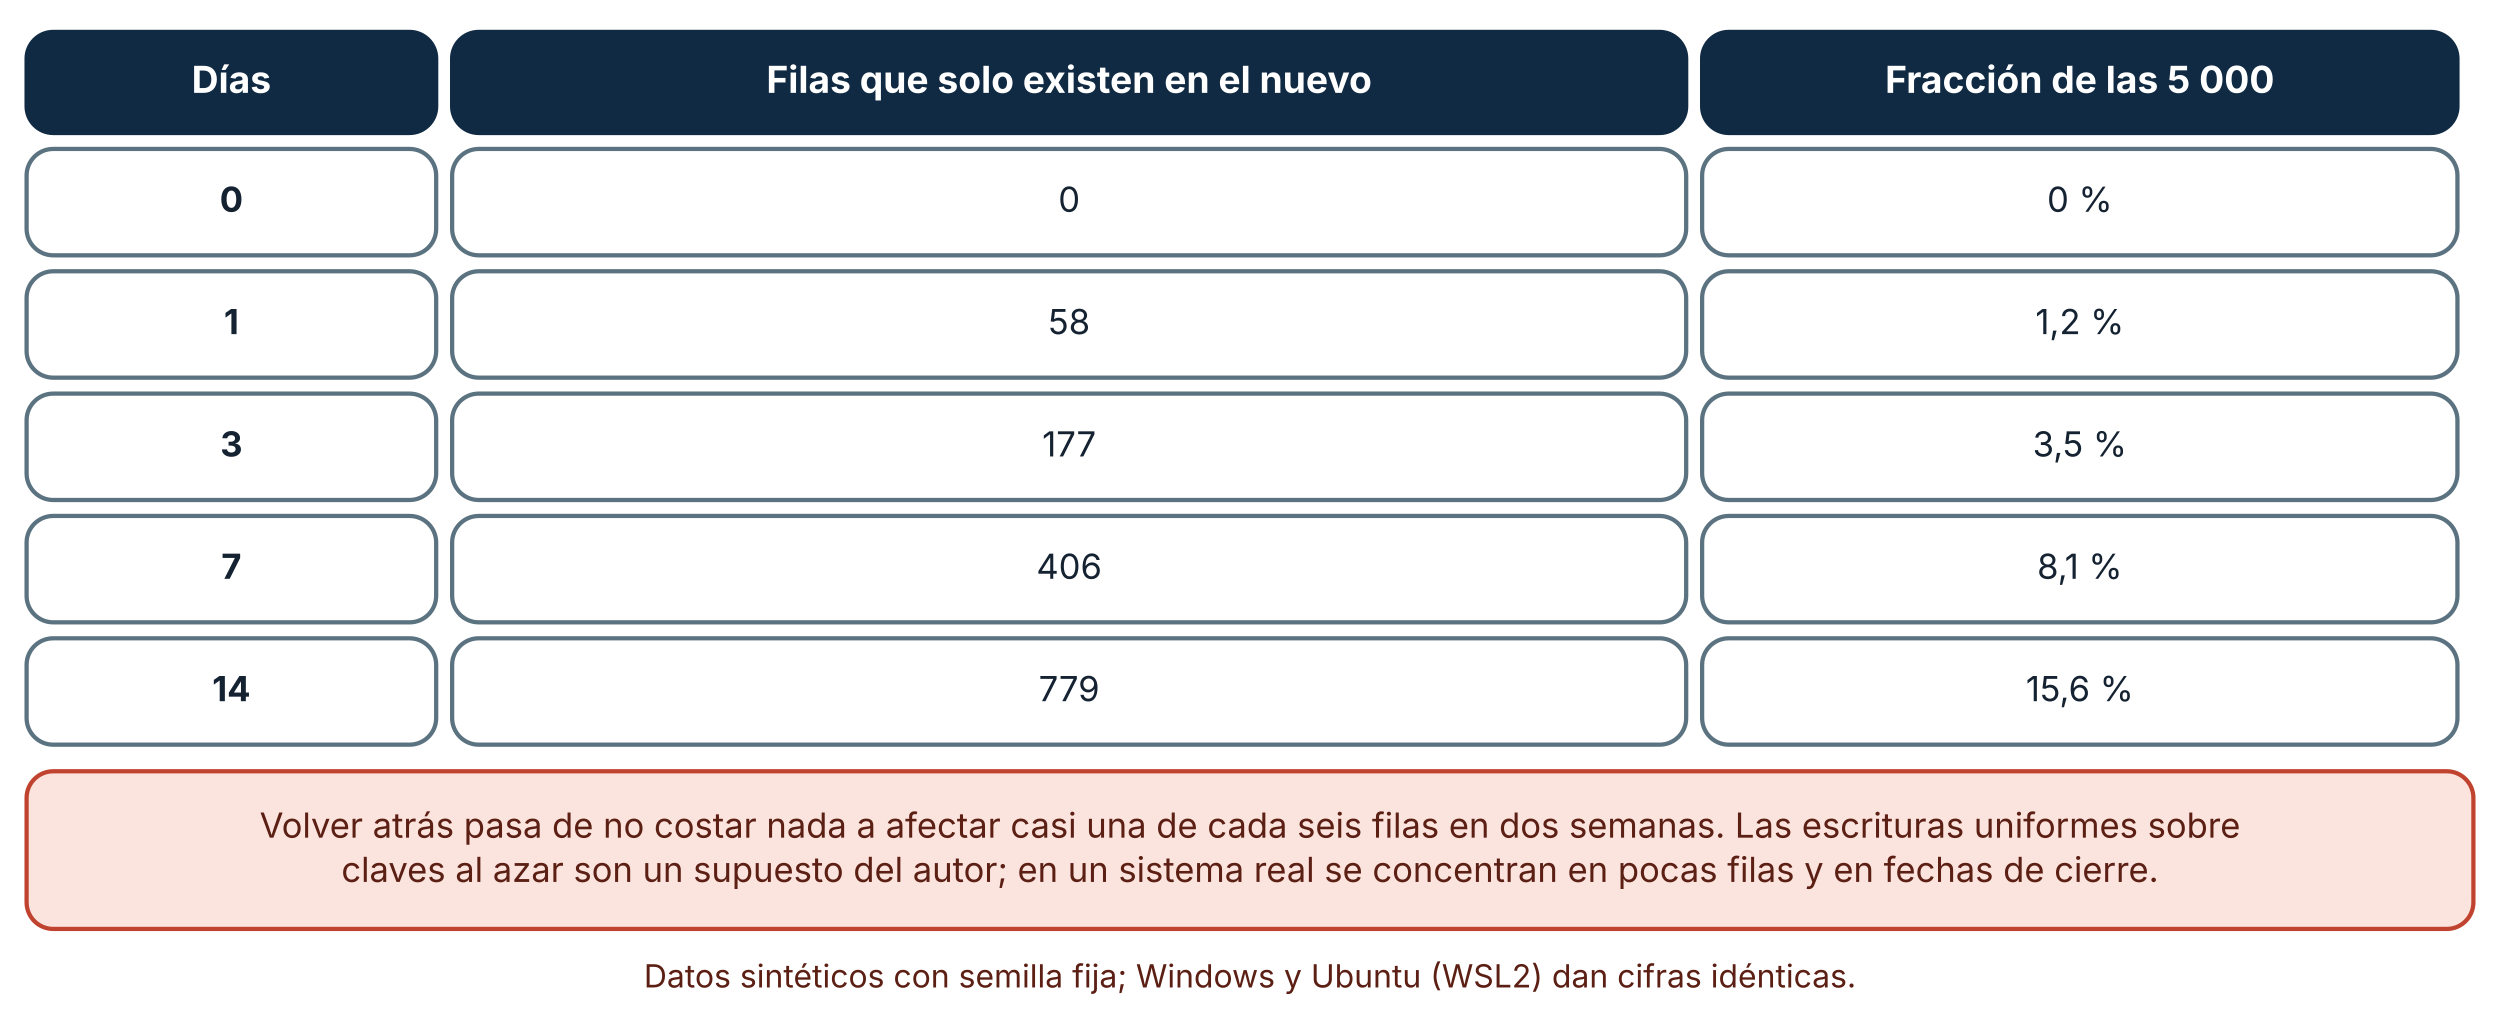
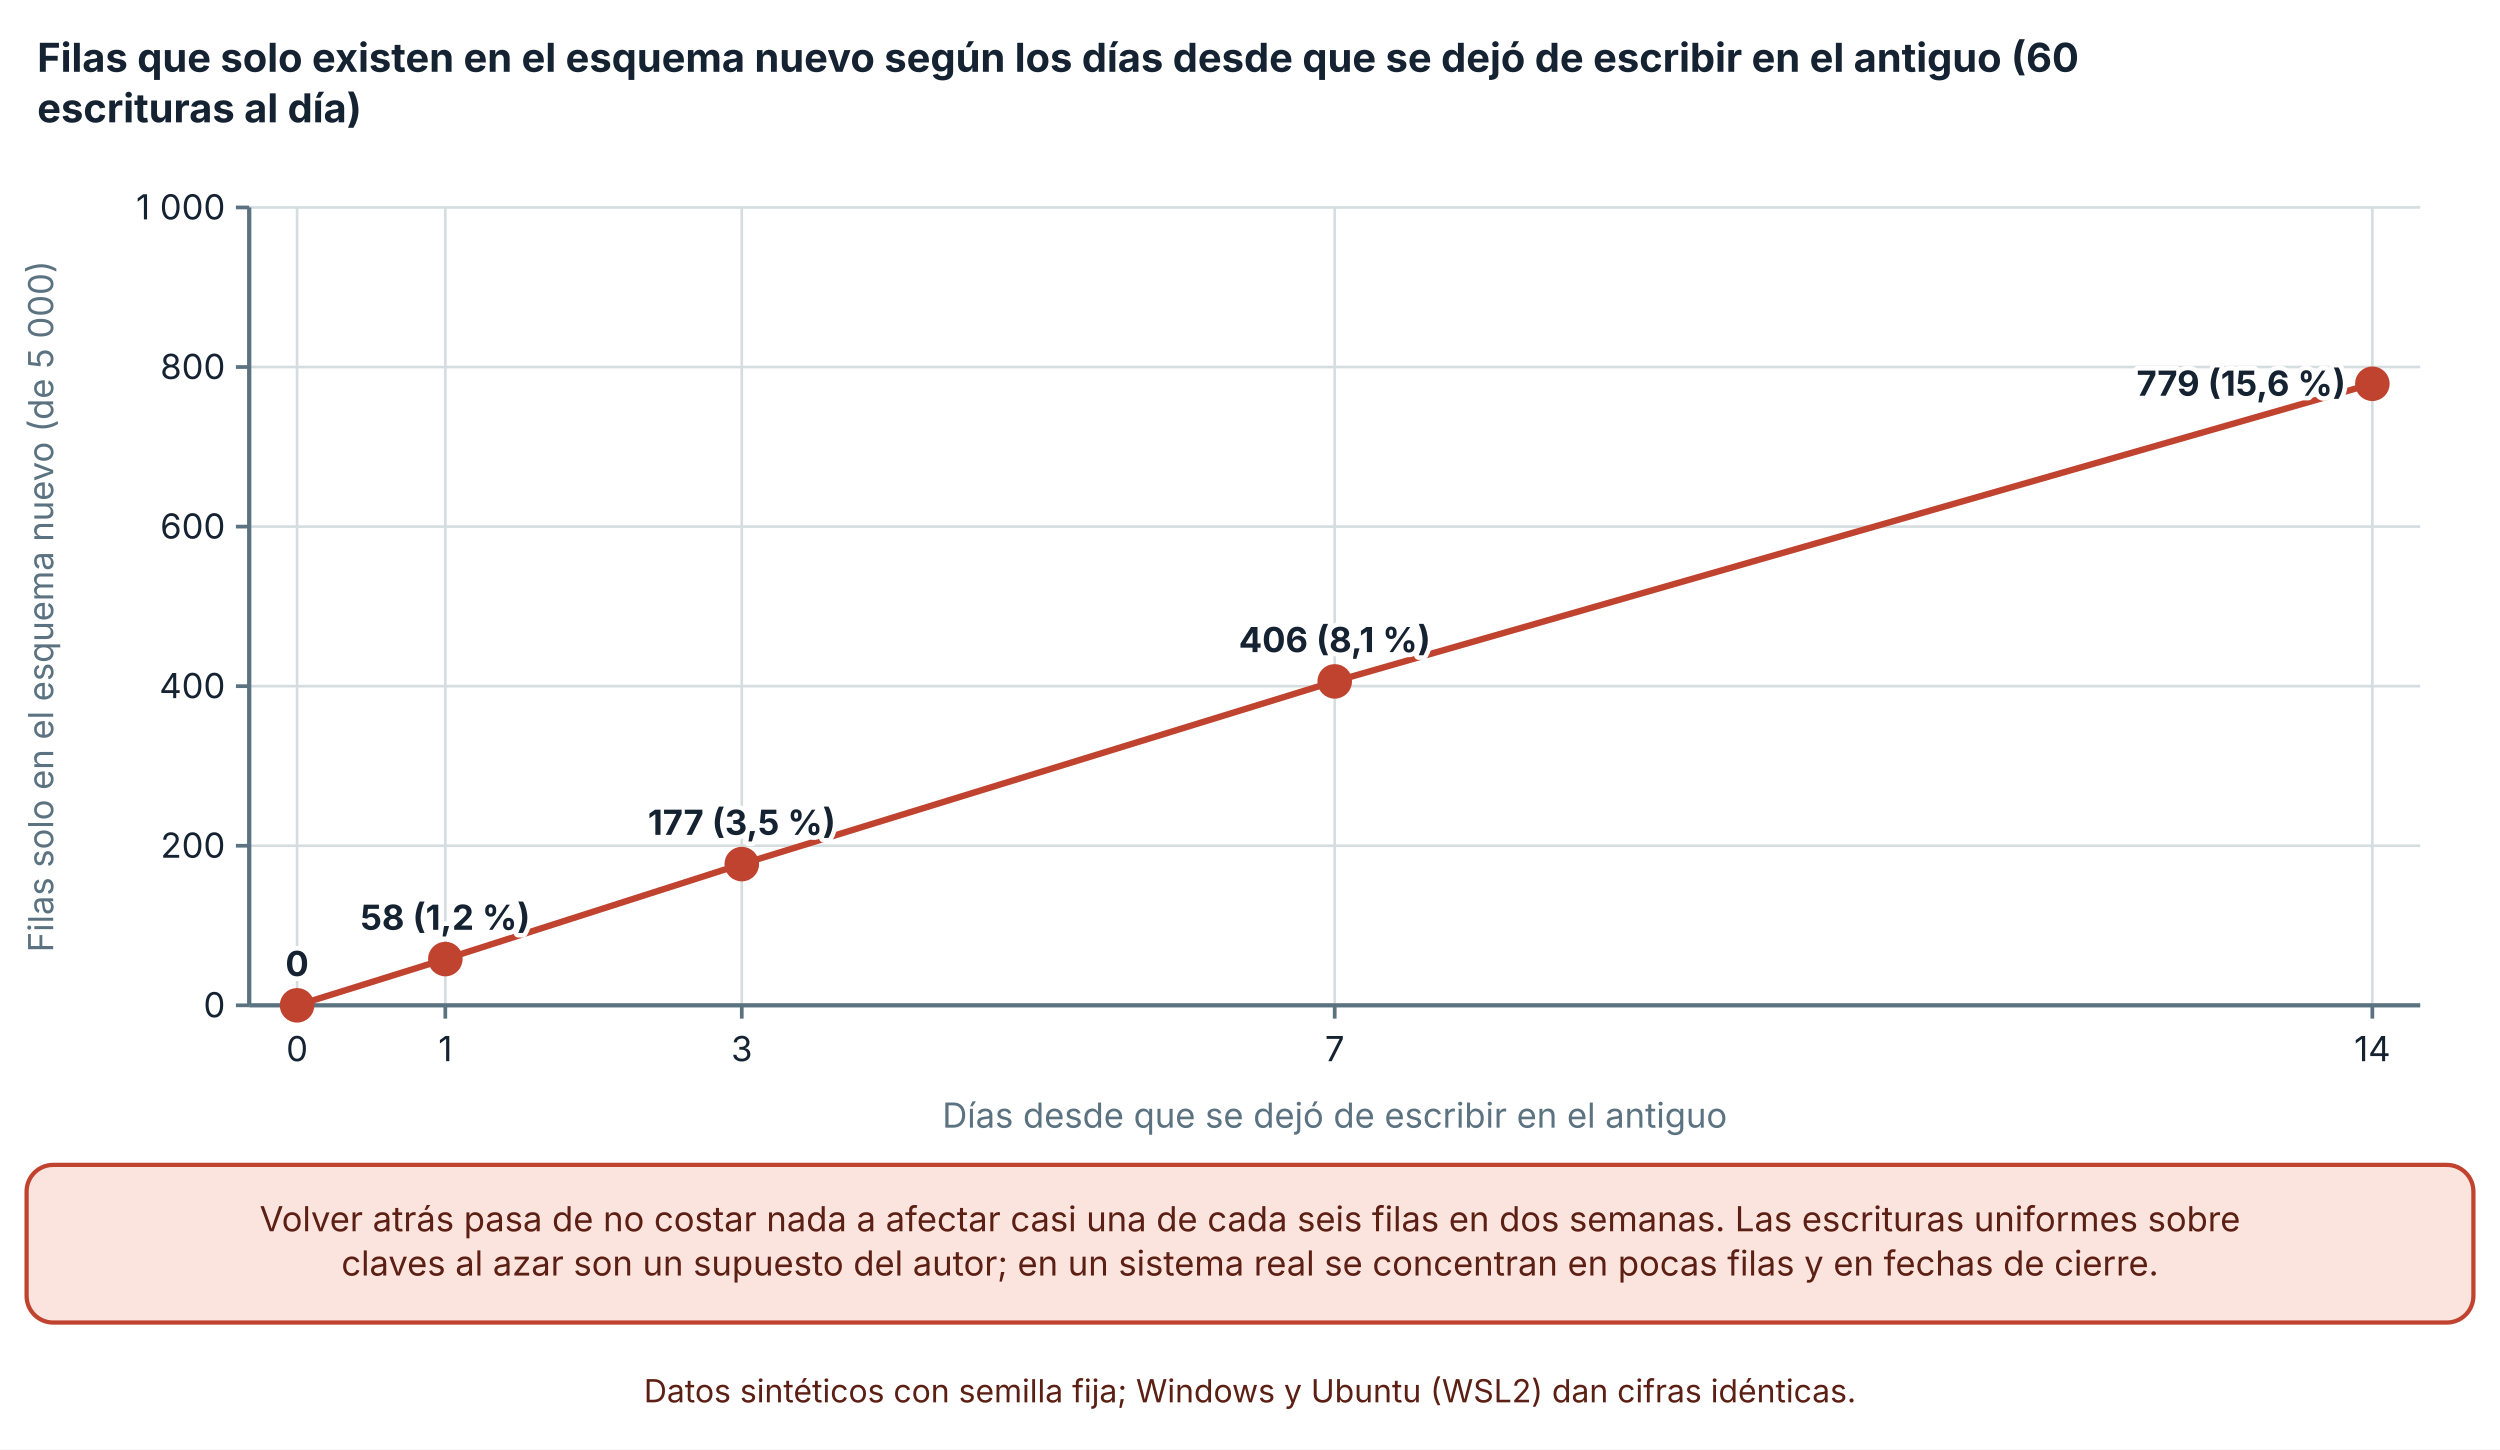
- <svg xmlns="http://www.w3.org/2000/svg" viewBox="0 0 940 385" width="940" height="385" role="img" aria-labelledby="t d" font-family="Inter, 'Segoe UI', system-ui, -apple-system, sans-serif">
+ <svg xmlns="http://www.w3.org/2000/svg" viewBox="0 0 940 545" width="940" height="545" role="img" aria-labelledby="t d" font-family="Inter, 'Segoe UI', system-ui, -apple-system, sans-serif">
  <defs>
    <marker id="arrow" viewBox="0 0 10 10" refX="9" refY="5" markerWidth="8" markerHeight="8" orient="auto-start-reverse">
      <path d="M0,0 L10,5 L0,10 z" fill="#32505f" />
    </marker>
    <marker id="arrow-coral" viewBox="0 0 10 10" refX="9" refY="5" markerWidth="8" markerHeight="8" orient="auto-start-reverse">
      <path d="M0,0 L10,5 L0,10 z" fill="#c0432f" />
    </marker>
  </defs>
-   <rect width="940" height="385" fill="#ffffff" />
-   <rect x="10" y="12" width="154" height="38" rx="10" fill="#102a43" stroke="#102a43" stroke-width="1.6" />
-   <text x="87" y="34.92" font-size="14" text-anchor="middle" font-weight="700" fill="#ffffff">
-     <tspan x="87" dy="0">Días</tspan>
+   <rect width="940" height="545" fill="#ffffff" />
+   <text x="14" y="27" font-size="15" text-anchor="start" font-weight="700" fill="#142231">
+     <tspan x="14" dy="0">Filas que solo existen en el esquema nuevo según los días desde que se dejó de escribir en el antiguo (60</tspan>
  </text>
-   <rect x="170" y="12" width="464" height="38" rx="10" fill="#102a43" stroke="#102a43" stroke-width="1.6" />
-   <text x="402" y="34.92" font-size="14" text-anchor="middle" font-weight="700" fill="#ffffff">
-     <tspan x="402" dy="0">Filas que solo existen en el nuevo</tspan>
+   <text x="14" y="46" font-size="15" text-anchor="start" font-weight="700" fill="#142231">
+     <tspan x="14" dy="0">escrituras al día)</tspan>
  </text>
-   <rect x="640" y="12" width="284" height="38" rx="10" fill="#102a43" stroke="#102a43" stroke-width="1.6" />
-   <text x="782" y="34.92" font-size="14" text-anchor="middle" font-weight="700" fill="#ffffff">
-     <tspan x="782" dy="0">Fracción de las 5 000</tspan>
+   <line x1="93.7" y1="378" x2="910" y2="378" stroke="#d5dde1" stroke-width="1" />
+   <line x1="88.7" y1="378" x2="93.7" y2="378" stroke="#5b7280" stroke-width="1.4" />
+   <text x="84.7" y="382.5" font-size="13" text-anchor="end" font-weight="400" fill="#142231">
+     <tspan x="84.7" dy="0">0</tspan>
  </text>
-   <rect x="10" y="56" width="154" height="40" rx="10" fill="#ffffff" stroke="#5b7280" stroke-width="1.6" />
-   <text x="87" y="79.64" font-size="13" text-anchor="middle" font-weight="700" fill="#142231">
-     <tspan x="87" dy="0">0</tspan>
+   <line x1="93.7" y1="318" x2="910" y2="318" stroke="#d5dde1" stroke-width="1" />
+   <line x1="88.7" y1="318" x2="93.7" y2="318" stroke="#5b7280" stroke-width="1.4" />
+   <text x="84.7" y="322.5" font-size="13" text-anchor="end" font-weight="400" fill="#142231">
+     <tspan x="84.7" dy="0">200</tspan>
  </text>
-   <rect x="170" y="56" width="464" height="40" rx="10" fill="#ffffff" stroke="#5b7280" stroke-width="1.6" />
-   <text x="402" y="79.64" font-size="13" text-anchor="middle" font-weight="400" fill="#142231">
-     <tspan x="402" dy="0">0</tspan>
+   <line x1="93.7" y1="258" x2="910" y2="258" stroke="#d5dde1" stroke-width="1" />
+   <line x1="88.7" y1="258" x2="93.7" y2="258" stroke="#5b7280" stroke-width="1.4" />
+   <text x="84.7" y="262.5" font-size="13" text-anchor="end" font-weight="400" fill="#142231">
+     <tspan x="84.7" dy="0">400</tspan>
  </text>
-   <rect x="640" y="56" width="284" height="40" rx="10" fill="#ffffff" stroke="#5b7280" stroke-width="1.6" />
-   <text x="782" y="79.64" font-size="13" text-anchor="middle" font-weight="400" fill="#142231">
-     <tspan x="782" dy="0">0 %</tspan>
+   <line x1="93.7" y1="198" x2="910" y2="198" stroke="#d5dde1" stroke-width="1" />
+   <line x1="88.7" y1="198" x2="93.7" y2="198" stroke="#5b7280" stroke-width="1.4" />
+   <text x="84.7" y="202.5" font-size="13" text-anchor="end" font-weight="400" fill="#142231">
+     <tspan x="84.7" dy="0">600</tspan>
  </text>
-   <rect x="10" y="102" width="154" height="40" rx="10" fill="#ffffff" stroke="#5b7280" stroke-width="1.6" />
-   <text x="87" y="125.64" font-size="13" text-anchor="middle" font-weight="700" fill="#142231">
-     <tspan x="87" dy="0">1</tspan>
+   <line x1="93.7" y1="138" x2="910" y2="138" stroke="#d5dde1" stroke-width="1" />
+   <line x1="88.7" y1="138" x2="93.7" y2="138" stroke="#5b7280" stroke-width="1.4" />
+   <text x="84.7" y="142.5" font-size="13" text-anchor="end" font-weight="400" fill="#142231">
+     <tspan x="84.7" dy="0">800</tspan>
  </text>
-   <rect x="170" y="102" width="464" height="40" rx="10" fill="#ffffff" stroke="#5b7280" stroke-width="1.6" />
-   <text x="402" y="125.64" font-size="13" text-anchor="middle" font-weight="400" fill="#142231">
-     <tspan x="402" dy="0">58</tspan>
+   <line x1="93.7" y1="78" x2="910" y2="78" stroke="#d5dde1" stroke-width="1" />
+   <line x1="88.7" y1="78" x2="93.7" y2="78" stroke="#5b7280" stroke-width="1.4" />
+   <text x="84.7" y="82.5" font-size="13" text-anchor="end" font-weight="400" fill="#142231">
+     <tspan x="84.7" dy="0">1 000</tspan>
  </text>
-   <rect x="640" y="102" width="284" height="40" rx="10" fill="#ffffff" stroke="#5b7280" stroke-width="1.6" />
-   <text x="782" y="125.64" font-size="13" text-anchor="middle" font-weight="400" fill="#142231">
-     <tspan x="782" dy="0">1,2 %</tspan>
+   <line x1="93.7" y1="78" x2="93.7" y2="378" stroke="#5b7280" stroke-width="1.6" />
+   <line x1="111.7" y1="78" x2="111.7" y2="378" stroke="#d5dde1" stroke-width="1" />
+   <line x1="111.7" y1="378" x2="111.7" y2="383" stroke="#5b7280" stroke-width="1.4" />
+   <text x="111.7" y="399" font-size="13" text-anchor="middle" font-weight="400" fill="#142231">
+     <tspan x="111.7" dy="0">0</tspan>
  </text>
-   <rect x="10" y="148" width="154" height="40" rx="10" fill="#ffffff" stroke="#5b7280" stroke-width="1.6" />
-   <text x="87" y="171.64" font-size="13" text-anchor="middle" font-weight="700" fill="#142231">
-     <tspan x="87" dy="0">3</tspan>
+   <line x1="167.436" y1="78" x2="167.436" y2="378" stroke="#d5dde1" stroke-width="1" />
+   <line x1="167.436" y1="378" x2="167.436" y2="383" stroke="#5b7280" stroke-width="1.4" />
+   <text x="167.436" y="399" font-size="13" text-anchor="middle" font-weight="400" fill="#142231">
+     <tspan x="167.436" dy="0">1</tspan>
  </text>
-   <rect x="170" y="148" width="464" height="40" rx="10" fill="#ffffff" stroke="#5b7280" stroke-width="1.6" />
-   <text x="402" y="171.64" font-size="13" text-anchor="middle" font-weight="400" fill="#142231">
-     <tspan x="402" dy="0">177</tspan>
+   <line x1="278.907" y1="78" x2="278.907" y2="378" stroke="#d5dde1" stroke-width="1" />
+   <line x1="278.907" y1="378" x2="278.907" y2="383" stroke="#5b7280" stroke-width="1.4" />
+   <text x="278.907" y="399" font-size="13" text-anchor="middle" font-weight="400" fill="#142231">
+     <tspan x="278.907" dy="0">3</tspan>
  </text>
-   <rect x="640" y="148" width="284" height="40" rx="10" fill="#ffffff" stroke="#5b7280" stroke-width="1.6" />
-   <text x="782" y="171.64" font-size="13" text-anchor="middle" font-weight="400" fill="#142231">
-     <tspan x="782" dy="0">3,5 %</tspan>
+   <line x1="501.85" y1="78" x2="501.85" y2="378" stroke="#d5dde1" stroke-width="1" />
+   <line x1="501.85" y1="378" x2="501.85" y2="383" stroke="#5b7280" stroke-width="1.4" />
+   <text x="501.85" y="399" font-size="13" text-anchor="middle" font-weight="400" fill="#142231">
+     <tspan x="501.85" dy="0">7</tspan>
  </text>
-   <rect x="10" y="194" width="154" height="40" rx="10" fill="#ffffff" stroke="#5b7280" stroke-width="1.6" />
-   <text x="87" y="217.64" font-size="13" text-anchor="middle" font-weight="700" fill="#142231">
-     <tspan x="87" dy="0">7</tspan>
+   <line x1="892" y1="78" x2="892" y2="378" stroke="#d5dde1" stroke-width="1" />
+   <line x1="892" y1="378" x2="892" y2="383" stroke="#5b7280" stroke-width="1.4" />
+   <text x="892" y="399" font-size="13" text-anchor="middle" font-weight="400" fill="#142231">
+     <tspan x="892" dy="0">14</tspan>
  </text>
-   <rect x="170" y="194" width="464" height="40" rx="10" fill="#ffffff" stroke="#5b7280" stroke-width="1.6" />
-   <text x="402" y="217.64" font-size="13" text-anchor="middle" font-weight="400" fill="#142231">
-     <tspan x="402" dy="0">406</tspan>
+   <line x1="93.7" y1="378" x2="910" y2="378" stroke="#5b7280" stroke-width="1.6" />
+   <text x="20" y="228" font-size="13" text-anchor="middle" font-weight="400" fill="#5b7280" transform="rotate(-90 20 228)">Filas solo en el esquema nuevo (de 5 000)</text>
+   <text x="501.85" y="424" font-size="13" text-anchor="middle" font-weight="400" fill="#5b7280">
+     <tspan x="501.85" dy="0">Días desde que se dejó de escribir en el antiguo</tspan>
  </text>
-   <rect x="640" y="194" width="284" height="40" rx="10" fill="#ffffff" stroke="#5b7280" stroke-width="1.6" />
-   <text x="782" y="217.64" font-size="13" text-anchor="middle" font-weight="400" fill="#142231">
-     <tspan x="782" dy="0">8,1 %</tspan>
+   <polyline points="111.7,378 167.436,360.6 278.907,324.9 501.85,256.2 892,144.3" fill="none" stroke="#c0432f" stroke-width="2.4" />
+   <circle cx="111.7" cy="378" r="5.5" fill="#c0432f" stroke="#c0432f" stroke-width="2" />
+   <text x="111.7" y="367" font-size="13" text-anchor="middle" font-weight="700" fill="#142231" stroke="#ffffff" stroke-width="3.5" stroke-linejoin="round" paint-order="stroke">
+     <tspan x="111.7" dy="0">0</tspan>
  </text>
-   <rect x="10" y="240" width="154" height="40" rx="10" fill="#ffffff" stroke="#5b7280" stroke-width="1.6" />
-   <text x="87" y="263.64" font-size="13" text-anchor="middle" font-weight="700" fill="#142231">
-     <tspan x="87" dy="0">14</tspan>
+   <circle cx="167.436" cy="360.6" r="5.5" fill="#c0432f" stroke="#c0432f" stroke-width="2" />
+   <text x="167.436" y="349.6" font-size="13" text-anchor="middle" font-weight="700" fill="#142231" stroke="#ffffff" stroke-width="3.5" stroke-linejoin="round" paint-order="stroke">
+     <tspan x="167.436" dy="0">58 (1,2 %)</tspan>
  </text>
-   <rect x="170" y="240" width="464" height="40" rx="10" fill="#ffffff" stroke="#5b7280" stroke-width="1.6" />
-   <text x="402" y="263.64" font-size="13" text-anchor="middle" font-weight="400" fill="#142231">
-     <tspan x="402" dy="0">779</tspan>
+   <circle cx="278.907" cy="324.9" r="5.5" fill="#c0432f" stroke="#c0432f" stroke-width="2" />
+   <text x="278.907" y="313.9" font-size="13" text-anchor="middle" font-weight="700" fill="#142231" stroke="#ffffff" stroke-width="3.5" stroke-linejoin="round" paint-order="stroke">
+     <tspan x="278.907" dy="0">177 (3,5 %)</tspan>
  </text>
-   <rect x="640" y="240" width="284" height="40" rx="10" fill="#ffffff" stroke="#5b7280" stroke-width="1.6" />
-   <text x="782" y="263.64" font-size="13" text-anchor="middle" font-weight="400" fill="#142231">
-     <tspan x="782" dy="0">15,6 %</tspan>
+   <circle cx="501.85" cy="256.2" r="5.5" fill="#c0432f" stroke="#c0432f" stroke-width="2" />
+   <text x="501.85" y="245.2" font-size="13" text-anchor="middle" font-weight="700" fill="#142231" stroke="#ffffff" stroke-width="3.5" stroke-linejoin="round" paint-order="stroke">
+     <tspan x="501.85" dy="0">406 (8,1 %)</tspan>
  </text>
-   <rect x="10" y="290" width="920" height="59.28" rx="10" fill="#fbe4de" stroke="#c0432f" stroke-width="1.6" />
-   <text x="470" y="314.96" font-size="13" text-anchor="middle" font-weight="400" fill="#5c1f14">
+   <circle cx="892" cy="144.3" r="5.5" fill="#c0432f" stroke="#c0432f" stroke-width="2" />
+   <text x="882" y="148.8" font-size="13" text-anchor="end" font-weight="700" fill="#142231" stroke="#ffffff" stroke-width="3.5" stroke-linejoin="round" paint-order="stroke">
+     <tspan x="882" dy="0">779 (15,6 %)</tspan>
+   </text>
+   <rect x="10" y="438" width="920" height="59.28" rx="10" fill="#fbe4de" stroke="#c0432f" stroke-width="1.6" />
+   <text x="470" y="462.96" font-size="13" text-anchor="middle" font-weight="400" fill="#5c1f14">
    <tspan x="470" dy="0">Volver atrás pasa de no costar nada a afectar casi una de cada seis filas en dos semanas. Las escrituras uniformes sobre</tspan>
  </text>
-   <text x="470" y="331.6" font-size="13" text-anchor="middle" font-weight="400" fill="#5c1f14">
+   <text x="470" y="479.6" font-size="13" text-anchor="middle" font-weight="400" fill="#5c1f14">
    <tspan x="470" dy="0">claves al azar son un supuesto del autor; en un sistema real se concentran en pocas filas y en fechas de cierre.</tspan>
  </text>
-   <text x="470" y="371.28" font-size="12" text-anchor="middle" font-weight="400" fill="#5c1f14">
+   <text x="470" y="527.28" font-size="12" text-anchor="middle" font-weight="400" fill="#5c1f14">
    <tspan x="470" dy="0">Datos sintéticos con semilla fija; Windows y Ubuntu (WSL2) dan cifras idénticas.</tspan>
  </text>
</svg>
